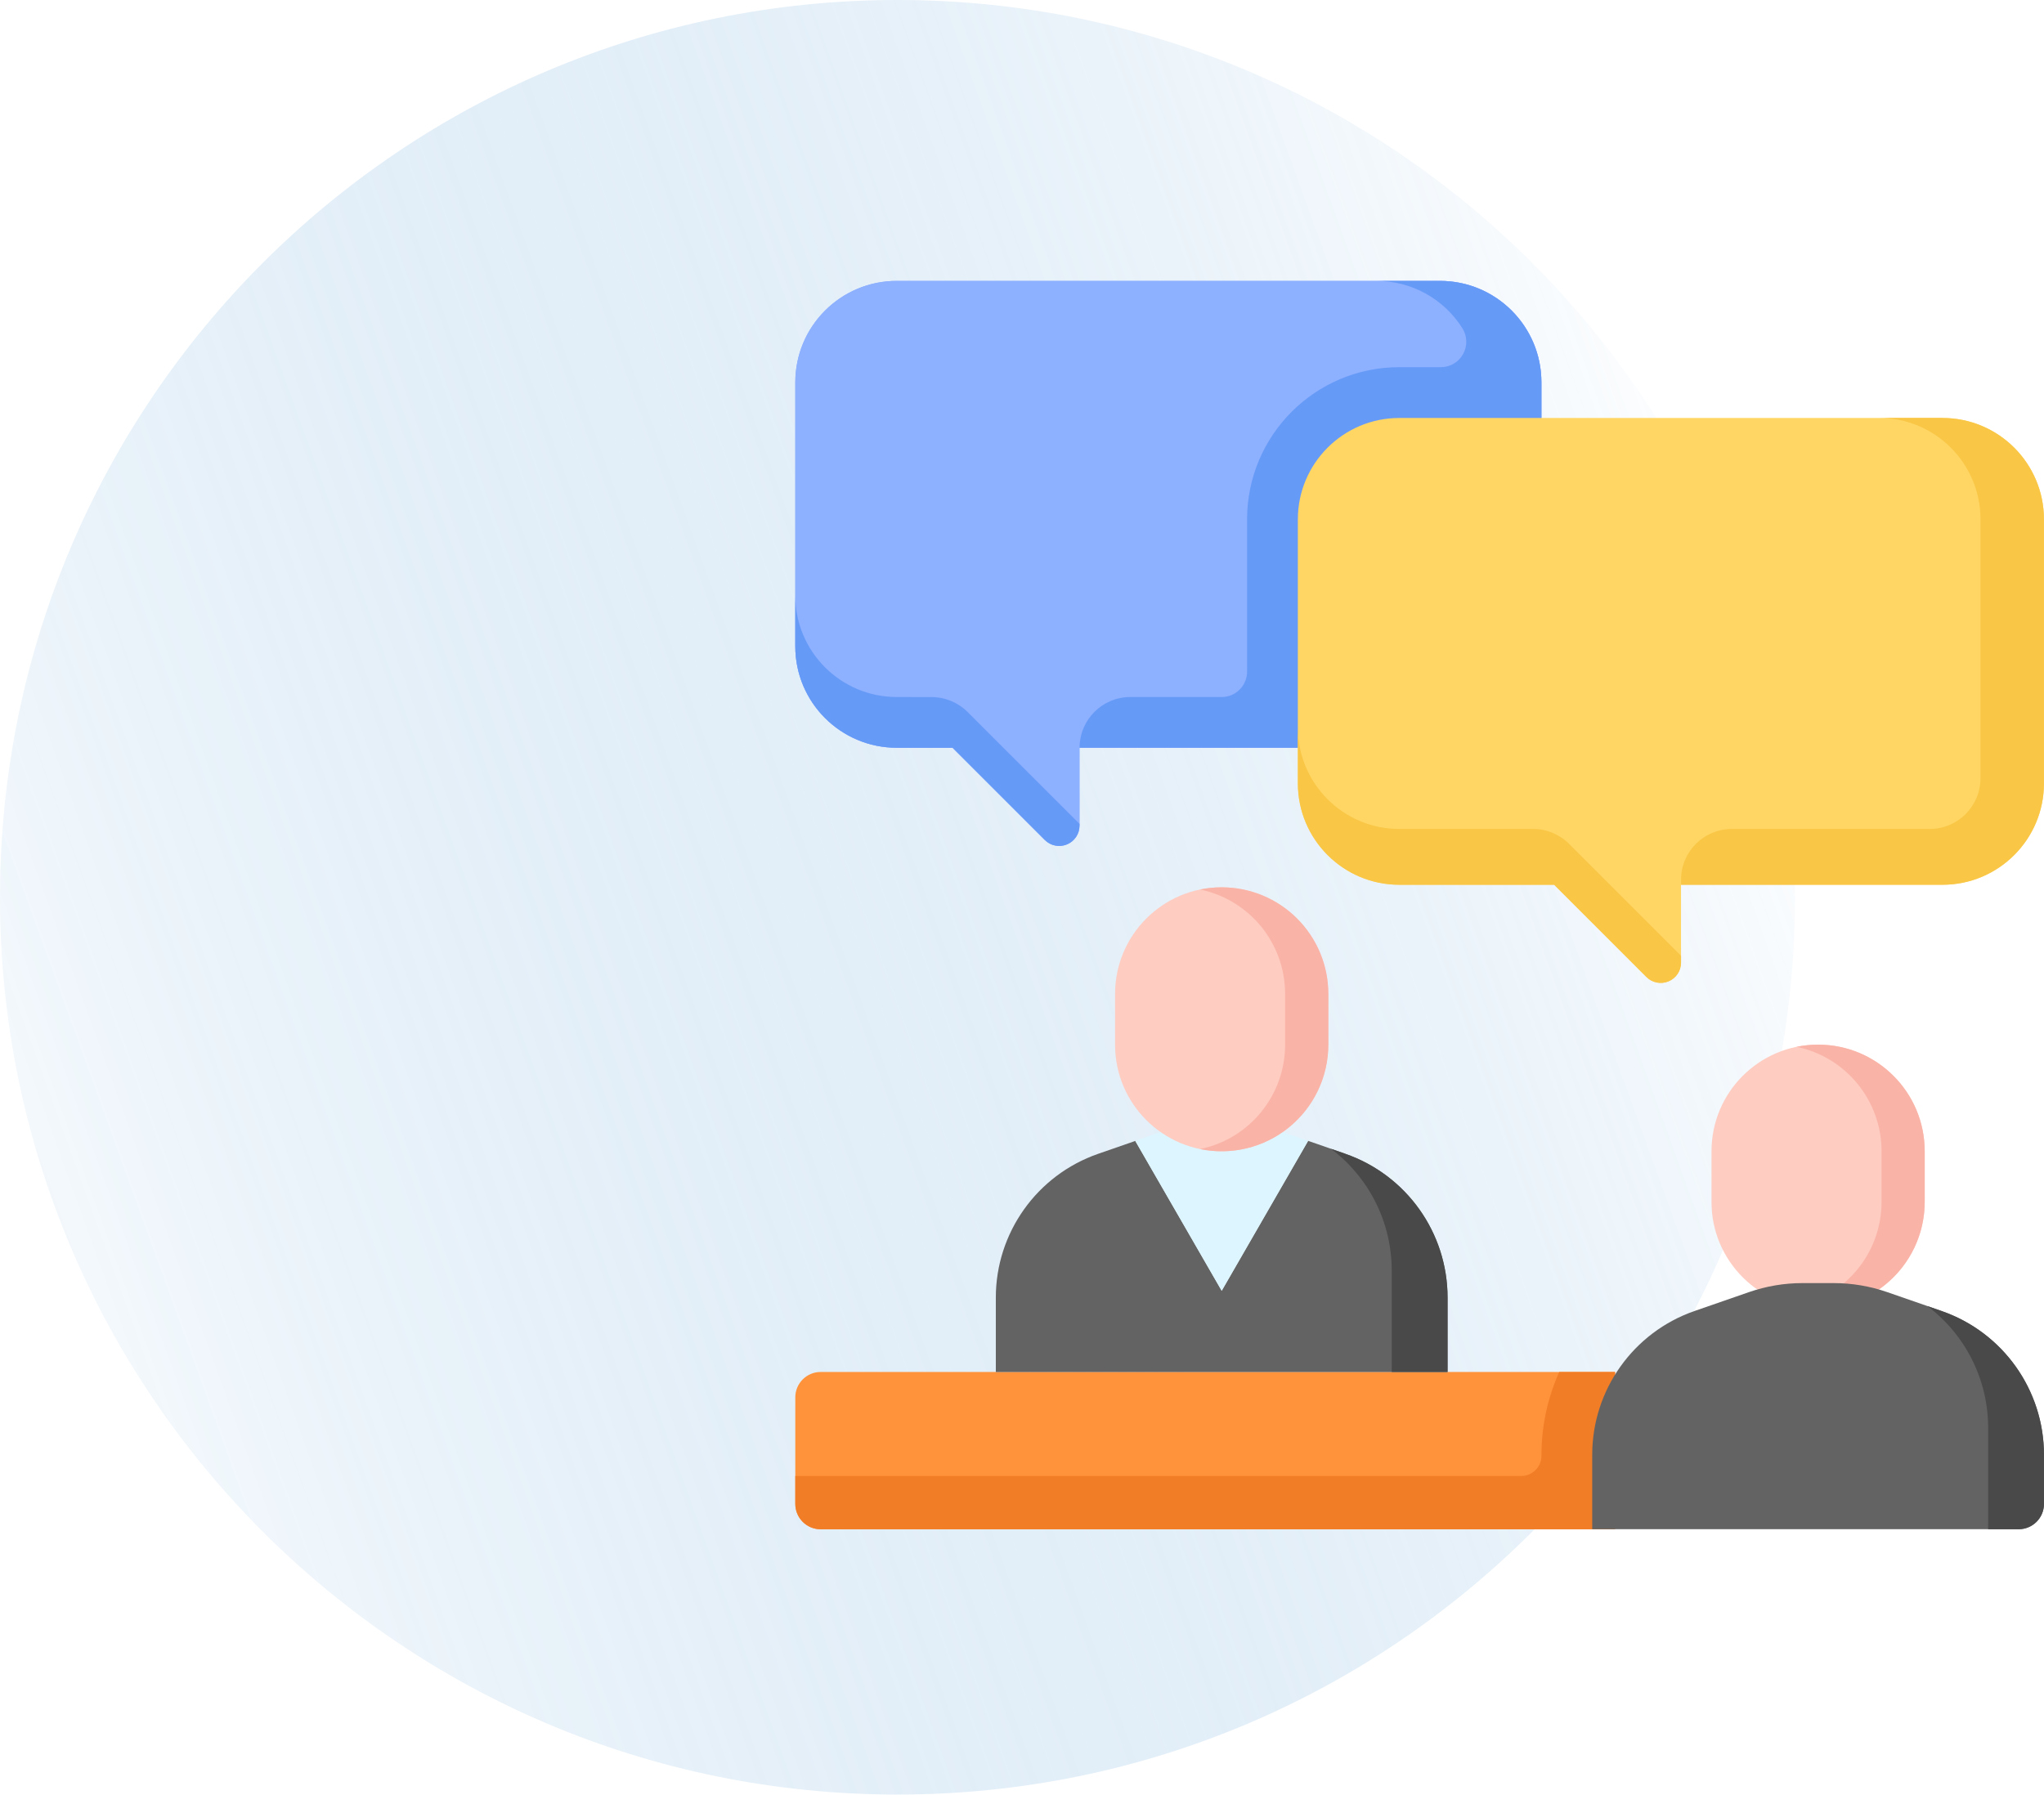
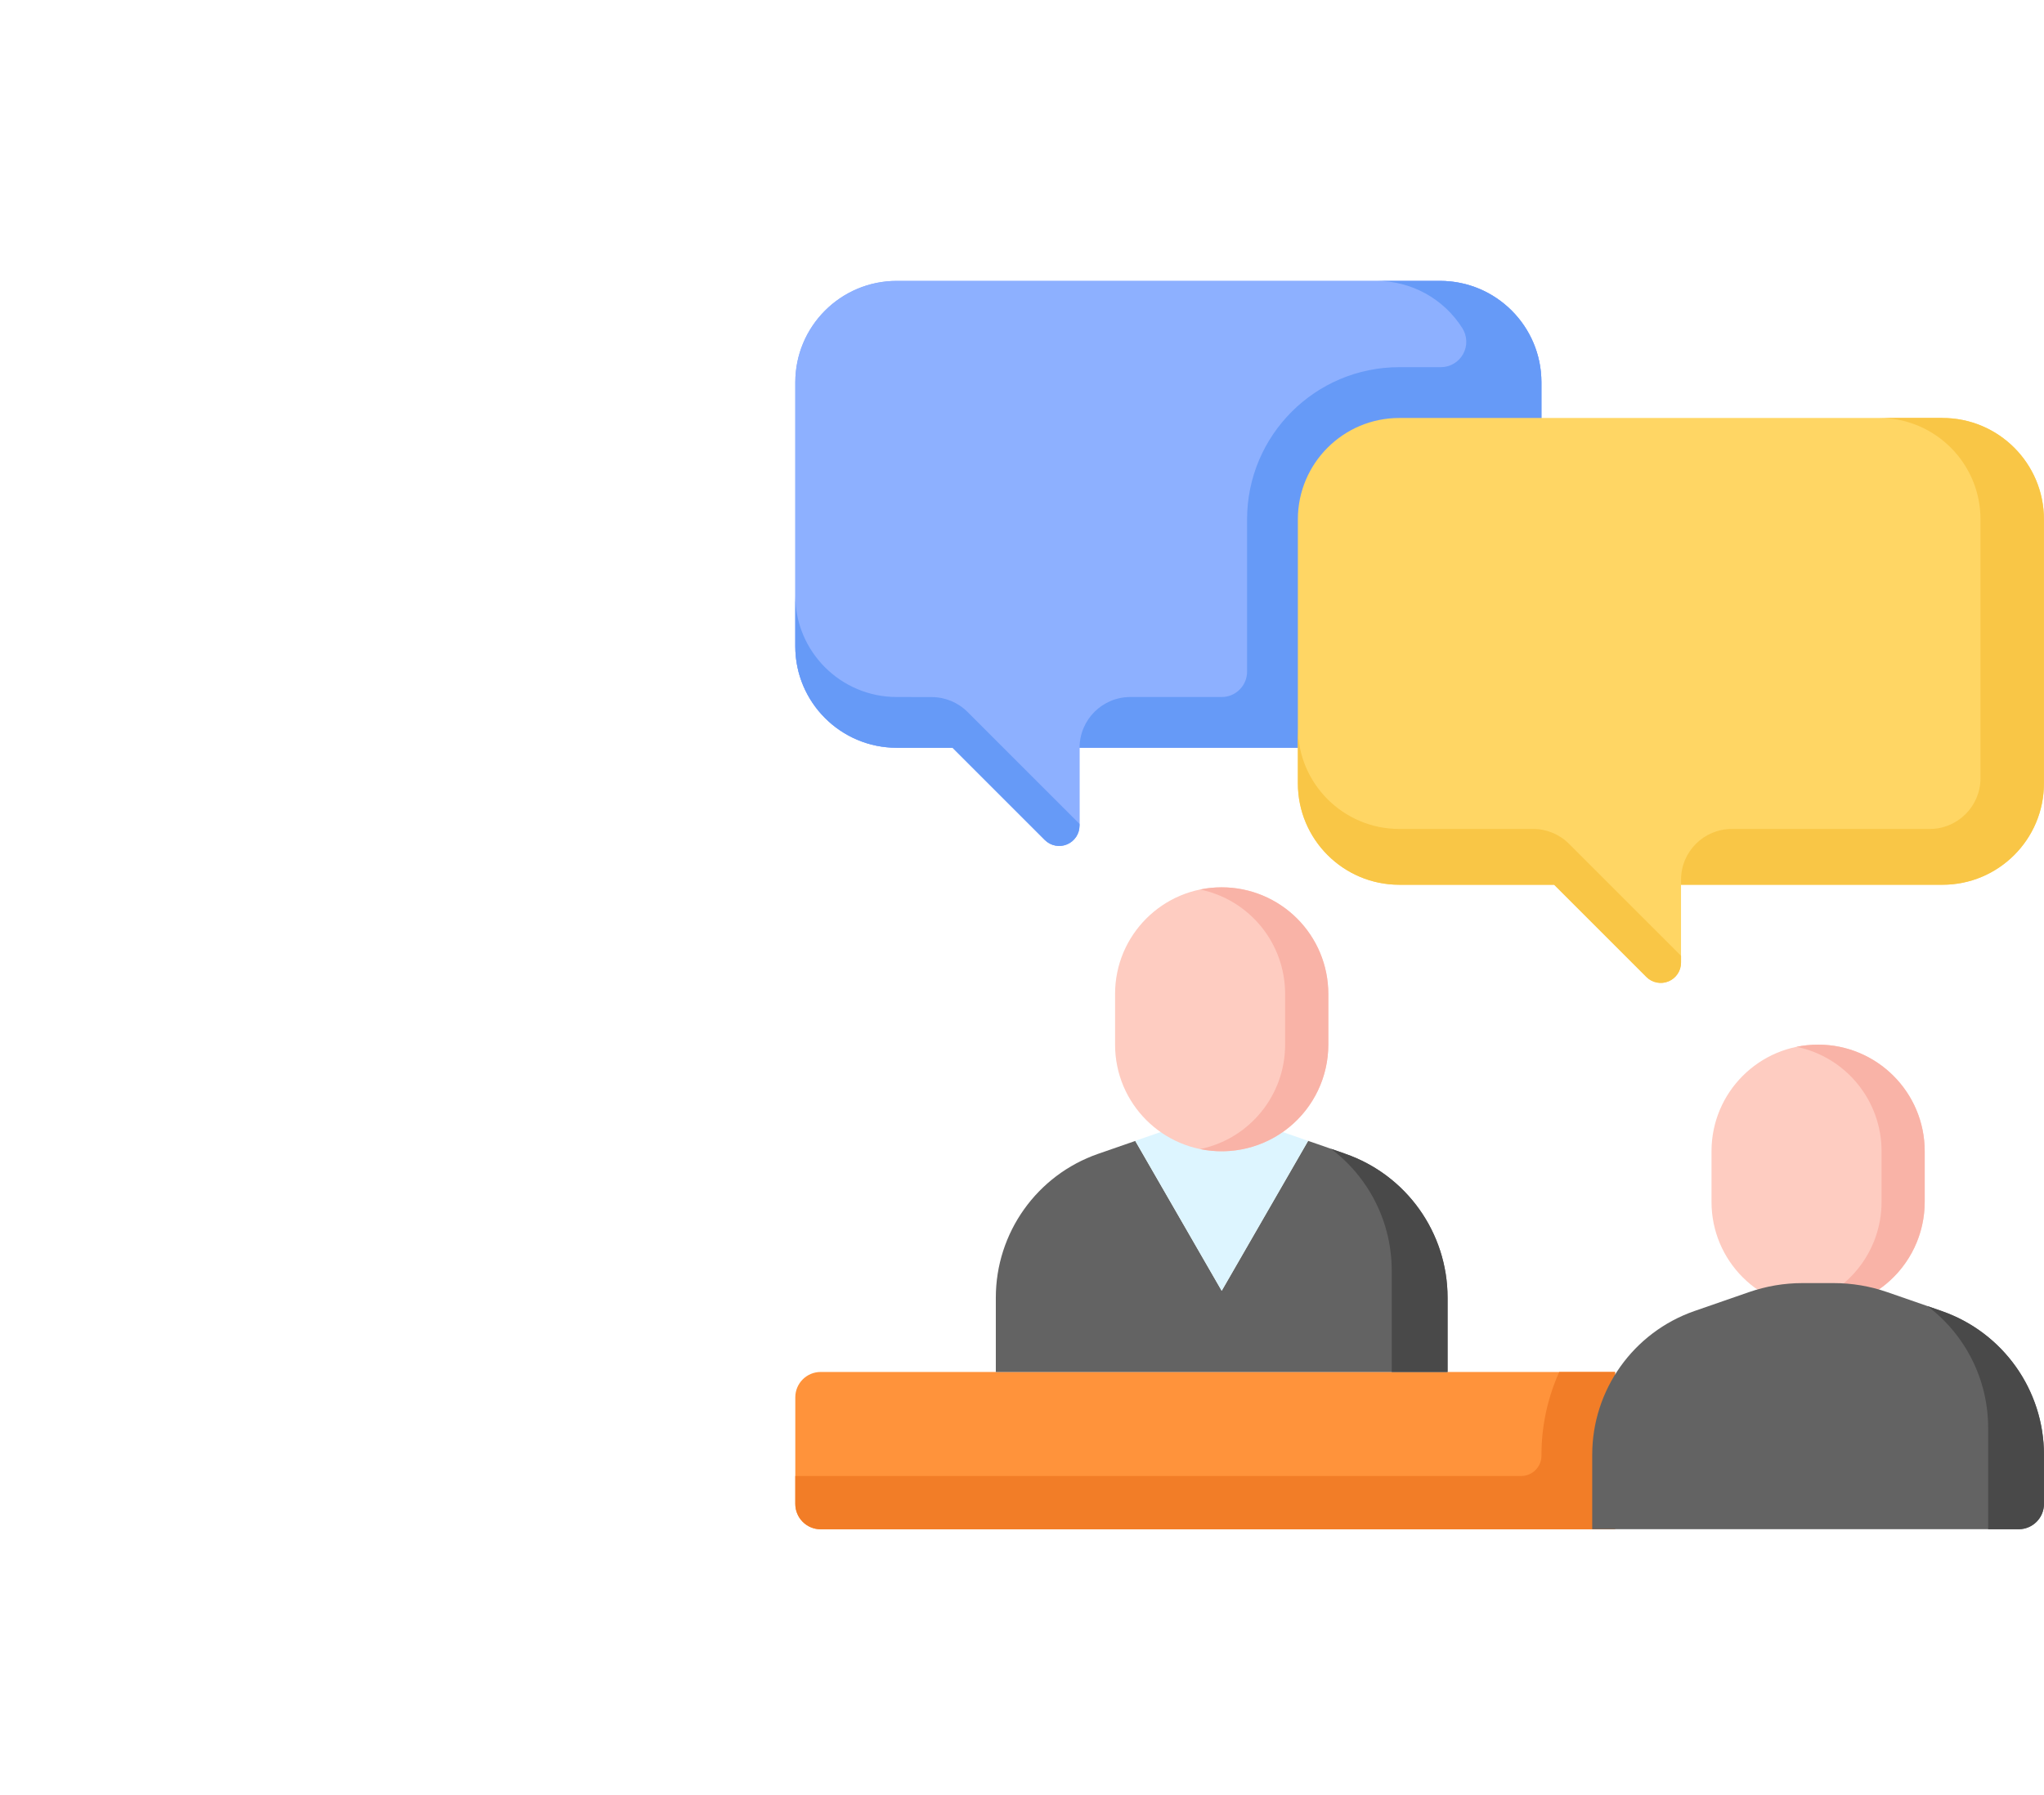
<svg xmlns="http://www.w3.org/2000/svg" width="130.952" height="115" viewBox="0 0 130.952 115">
  <defs>
    <linearGradient id="linear-gradient" x1="0.974" y1="0.238" x2="-0.052" y2="0.609" gradientUnits="objectBoundingBox">
      <stop offset="0" stop-color="#fff" />
-       <stop offset="1" stop-color="#006bc0" stop-opacity="0.071" />
+       <stop offset="1" stop-color="#ffffff" stop-opacity="0.071" />
    </linearGradient>
  </defs>
  <g id="qa-outsourcing-_-consultation" data-name="qa-outsourcing-&amp;-consultation" transform="translate(-188 -1358)">
    <g id="Laravel_Development" data-name="Laravel Development">
      <circle id="Ellipse_376" data-name="Ellipse 376" cx="57.5" cy="57.5" r="57.5" transform="translate(188 1358)" opacity="0.42" fill="url(#linear-gradient)" />
    </g>
    <g id="consulting" transform="translate(238.952 1376)">
      <path id="Path_44568" data-name="Path 44568" d="M52.52,457.562H1.626A1.626,1.626,0,0,1,0,455.936v-6.829a1.626,1.626,0,0,1,1.626-1.626H52.52Zm0,0" transform="translate(0 -377.562)" fill="#ff933b" />
      <path id="Path_44569" data-name="Path 44569" d="M48.942,447.48a12.967,12.967,0,0,0-1.138,5.314v.052a1.3,1.3,0,0,1-1.3,1.3H0v1.789a1.626,1.626,0,0,0,1.626,1.626H52.52V447.48Zm0,0" transform="translate(0 -377.561)" fill="#f27d27" />
      <path id="Path_44570" data-name="Path 44570" d="M389.334,320.063a6.829,6.829,0,0,0-13.658,0v3.253a6.829,6.829,0,0,0,13.658,0Zm0,0" transform="translate(-316.977 -264.291)" fill="#feccc1" />
      <path id="Path_44571" data-name="Path 44571" d="M411.918,313.234a6.879,6.879,0,0,0-1.382.14,6.832,6.832,0,0,1,5.447,6.689v3.253A6.832,6.832,0,0,1,410.535,330a6.834,6.834,0,0,0,8.212-6.689v-3.253A6.83,6.83,0,0,0,411.918,313.234Zm0,0" transform="translate(-346.39 -264.291)" fill="#f9b3a7" />
      <path id="Path_44572" data-name="Path 44572" d="M355.708,425.2v-3.141a9.756,9.756,0,0,0-6.556-9.216l-3.482-1.208a10.474,10.474,0,0,0-3.437-.58H340.24a10.472,10.472,0,0,0-3.437.58l-3.482,1.208a9.756,9.756,0,0,0-6.556,9.216v4.767h27.317A1.626,1.626,0,0,0,355.708,425.2Zm0,0" transform="translate(-275.709 -346.831)" fill="#636363" />
      <path id="Path_44573" data-name="Path 44573" d="M465.119,420.793l-.912-.317a9.758,9.758,0,0,1,3.89,7.8v6.5h1.951a1.626,1.626,0,0,0,1.626-1.626V430.01a9.756,9.756,0,0,0-6.556-9.216Zm0,0" transform="translate(-391.675 -354.777)" fill="#494949" />
      <path id="Path_44574" data-name="Path 44574" d="M104.6,353.508l-2.387-.829v.016l-5.529,9.594L91.154,352.7l0-.015-2.385.828a9.756,9.756,0,0,0-6.556,9.216v4.767h28.943v-4.767a9.756,9.756,0,0,0-6.556-9.216Zm0,0" transform="translate(-69.366 -297.573)" fill="#636363" />
      <path id="Path_44575" data-name="Path 44575" d="M220.564,356.273l-.912-.317a9.758,9.758,0,0,1,3.891,7.8v6.5h3.577V365.49A9.756,9.756,0,0,0,220.564,356.273Zm0,0" transform="translate(-185.332 -300.338)" fill="#494949" />
      <path id="Path_44576" data-name="Path 44576" d="M139.435,347.511l5.529,9.594,5.529-9.594v-.016l-2.764-.96H142.2l-2.766.961Zm0,0" transform="translate(-117.647 -292.389)" fill="#ddf5ff" />
      <path id="Path_44577" data-name="Path 44577" d="M144.779,255.544a6.829,6.829,0,0,0-13.658,0V258.8a6.829,6.829,0,1,0,13.658,0Zm0,0" transform="translate(-110.634 -209.853)" fill="#feccc1" />
      <path id="Path_44578" data-name="Path 44578" d="M167.366,248.715a6.873,6.873,0,0,0-1.382.14,6.831,6.831,0,0,1,5.447,6.689V258.8a6.831,6.831,0,0,1-5.447,6.689A6.836,6.836,0,0,0,174.2,258.8v-3.252A6.829,6.829,0,0,0,167.366,248.715Zm0,0" transform="translate(-140.05 -209.853)" fill="#f9b3a7" />
      <path id="Path_44579" data-name="Path 44579" d="M41.3,0H6.5A6.5,6.5,0,0,0,0,6.5V23.415a6.5,6.5,0,0,0,6.5,6.5h3.577l5.909,5.909a1.3,1.3,0,0,0,2.221-.92v-4.99H41.3a6.5,6.5,0,0,0,6.5-6.5V6.5A6.5,6.5,0,0,0,41.3,0Zm0,0" transform="translate(0)" fill="#8db0ff" />
      <path id="Path_44580" data-name="Path 44580" d="M41.3,0H6.5A6.5,6.5,0,0,0,0,6.5V23.415a6.5,6.5,0,0,0,6.5,6.5h3.577l5.909,5.909a1.3,1.3,0,0,0,2.221-.92v-4.99H41.3a6.5,6.5,0,0,0,6.5-6.5V6.5A6.5,6.5,0,0,0,41.3,0Zm0,0" transform="translate(0)" fill="#8db0ff" />
      <path id="Path_44581" data-name="Path 44581" d="M6.5,135.544a6.5,6.5,0,0,1-6.5-6.5v3.253a6.5,6.5,0,0,0,6.5,6.5h3.577l5.909,5.909a1.3,1.3,0,0,0,2.221-.92v-.112L11.034,136.5a3.253,3.253,0,0,0-2.3-.952Zm0,0" transform="translate(0 -108.877)" fill="#669af7" />
      <path id="Path_44582" data-name="Path 44582" d="M139.643,0h-4.065a6.5,6.5,0,0,1,5.5,3.029,1.628,1.628,0,0,1-1.373,2.5h-2.662a9.756,9.756,0,0,0-9.756,9.756v9.756a1.626,1.626,0,0,1-1.626,1.626h-5.853a3.252,3.252,0,0,0-3.252,3.252h23.089a6.5,6.5,0,0,0,6.5-6.5V6.5a6.5,6.5,0,0,0-6.5-6.5Zm0,0" transform="translate(-98.343 0)" fill="#669af7" />
      <path id="Path_44583" data-name="Path 44583" d="M212.554,56.2h34.8a6.5,6.5,0,0,1,6.5,6.5V79.61a6.5,6.5,0,0,1-6.5,6.5H230.6V91.1a1.3,1.3,0,0,1-2.22.92l-5.909-5.909h-9.919a6.5,6.5,0,0,1-6.5-6.5V62.7a6.5,6.5,0,0,1,6.5-6.5Zm0,0" transform="translate(-173.855 -47.415)" fill="#ffd664" />
      <g id="Group_67434" data-name="Group 67434" transform="translate(32.195 8.78)">
        <path id="Path_44584" data-name="Path 44584" d="M212.555,189.657a6.5,6.5,0,0,1-6.5-6.5v3.577a6.5,6.5,0,0,0,6.5,6.5h9.919l5.909,5.909a1.3,1.3,0,0,0,2.22-.92v-.437l-7.178-7.178a3.252,3.252,0,0,0-2.3-.952Zm0,0" transform="translate(-206.051 -163.315)" fill="#f9c646" />
        <path id="Path_44585" data-name="Path 44585" d="M379.936,56.195h-4.065a6.5,6.5,0,0,1,6.5,6.5V79.284a3.252,3.252,0,0,1-3.252,3.252H366.439a3.252,3.252,0,0,0-3.252,3.252v.325h16.748a6.5,6.5,0,0,0,6.5-6.5V62.7a6.5,6.5,0,0,0-6.5-6.5Zm0,0" transform="translate(-338.635 -56.194)" fill="#f9c646" />
      </g>
    </g>
  </g>
</svg>
